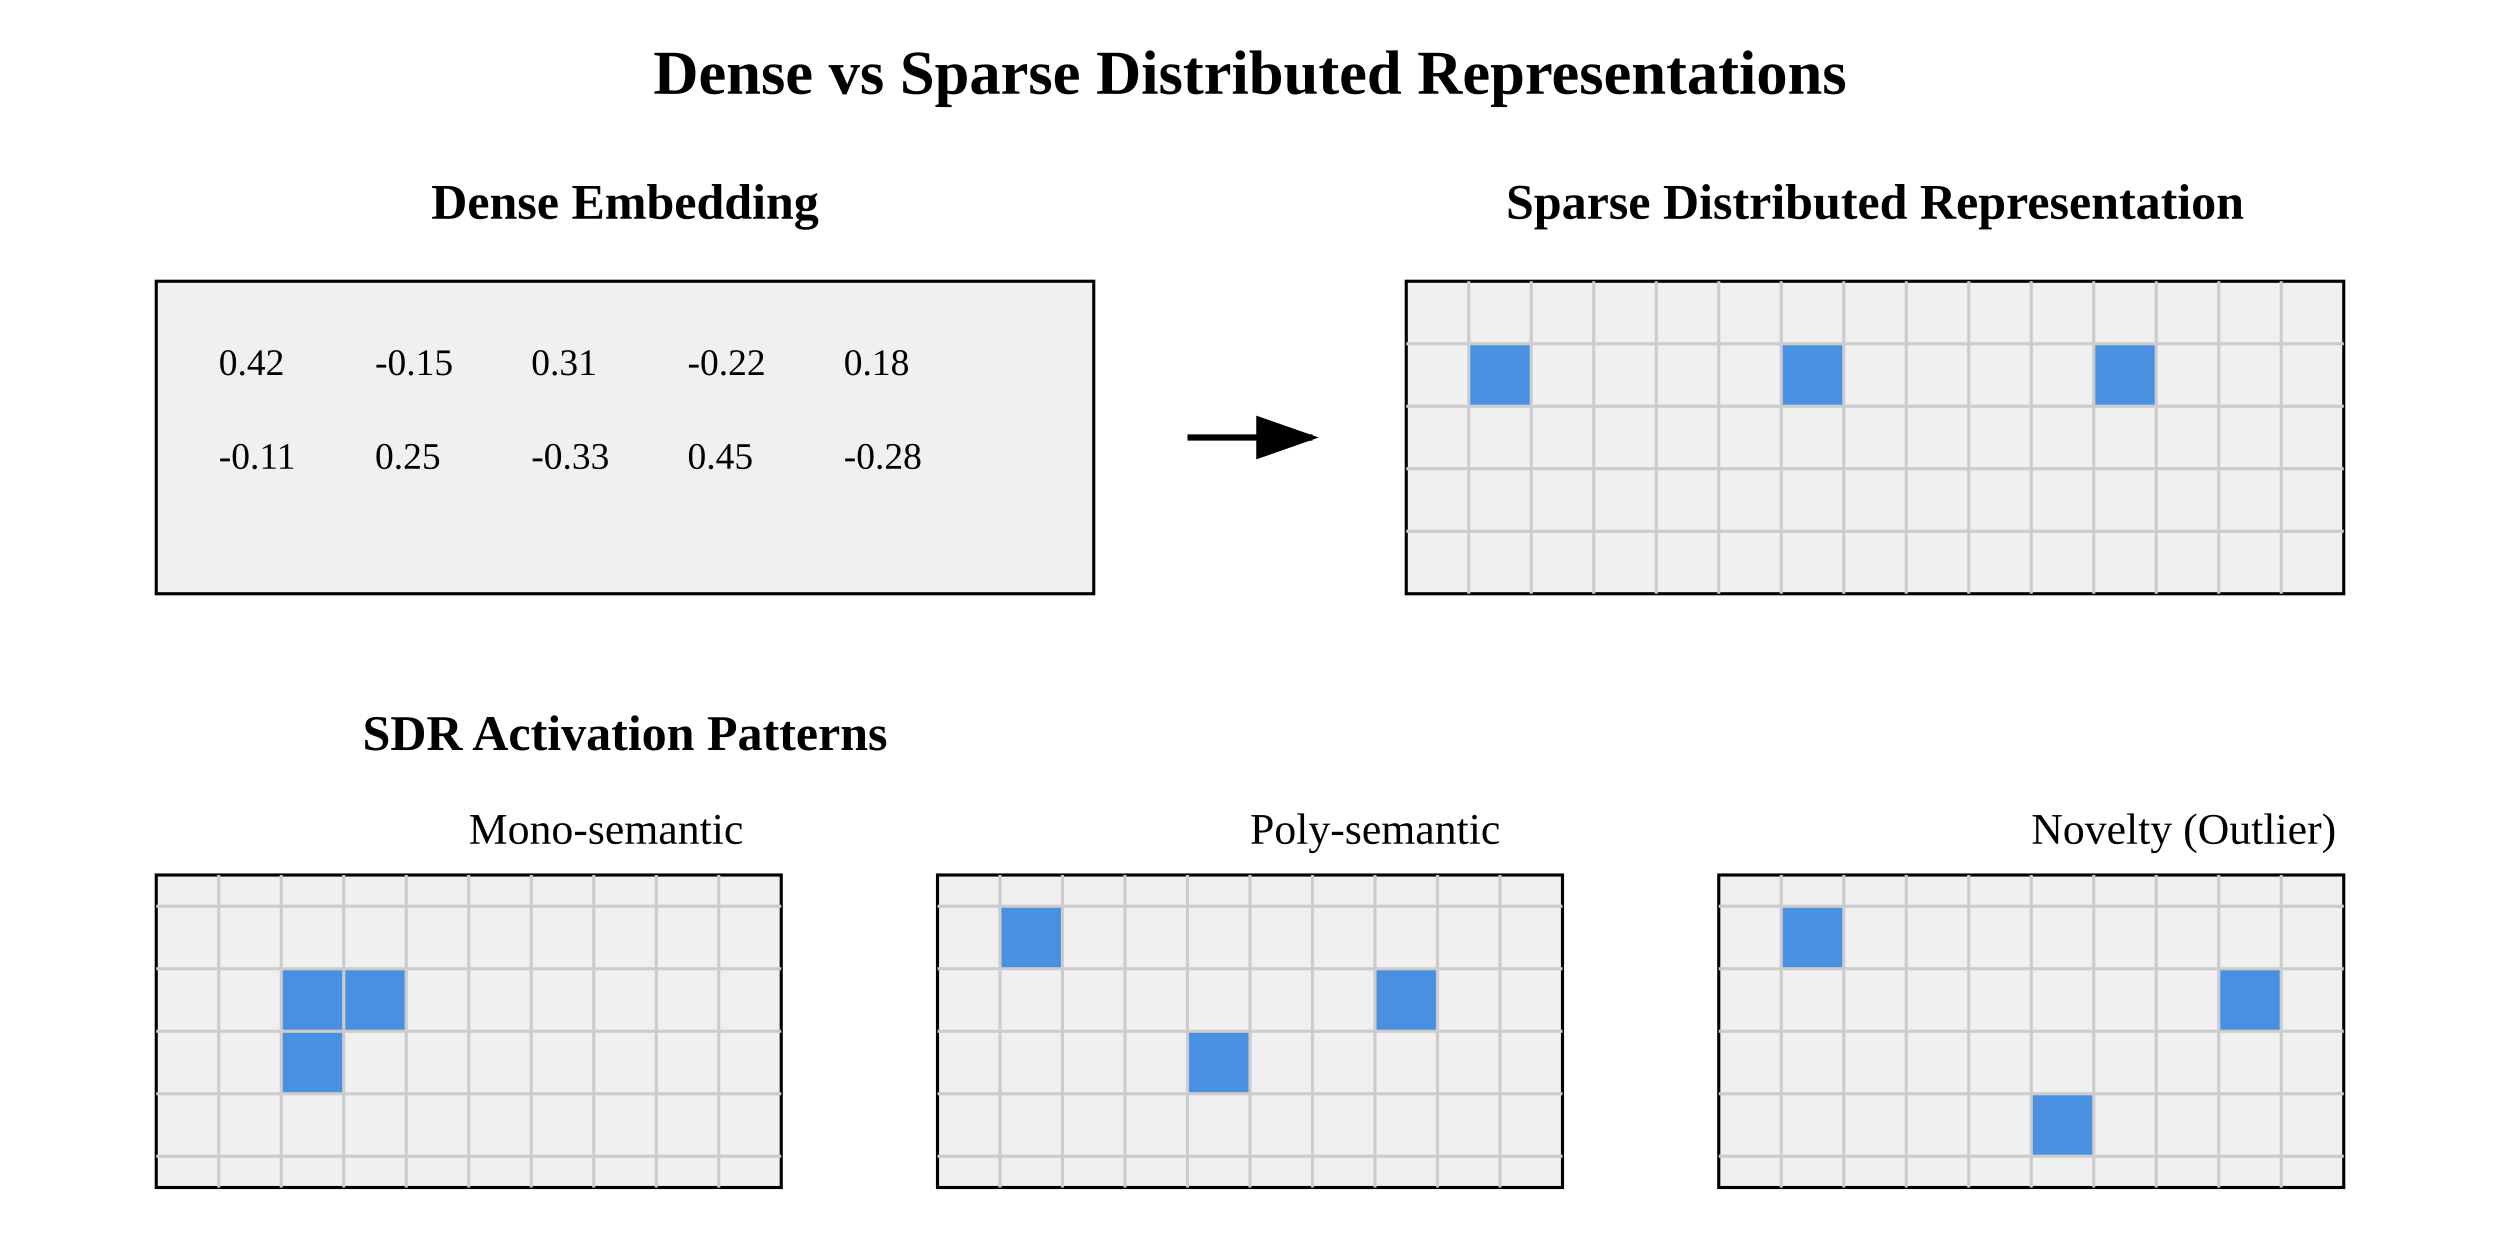
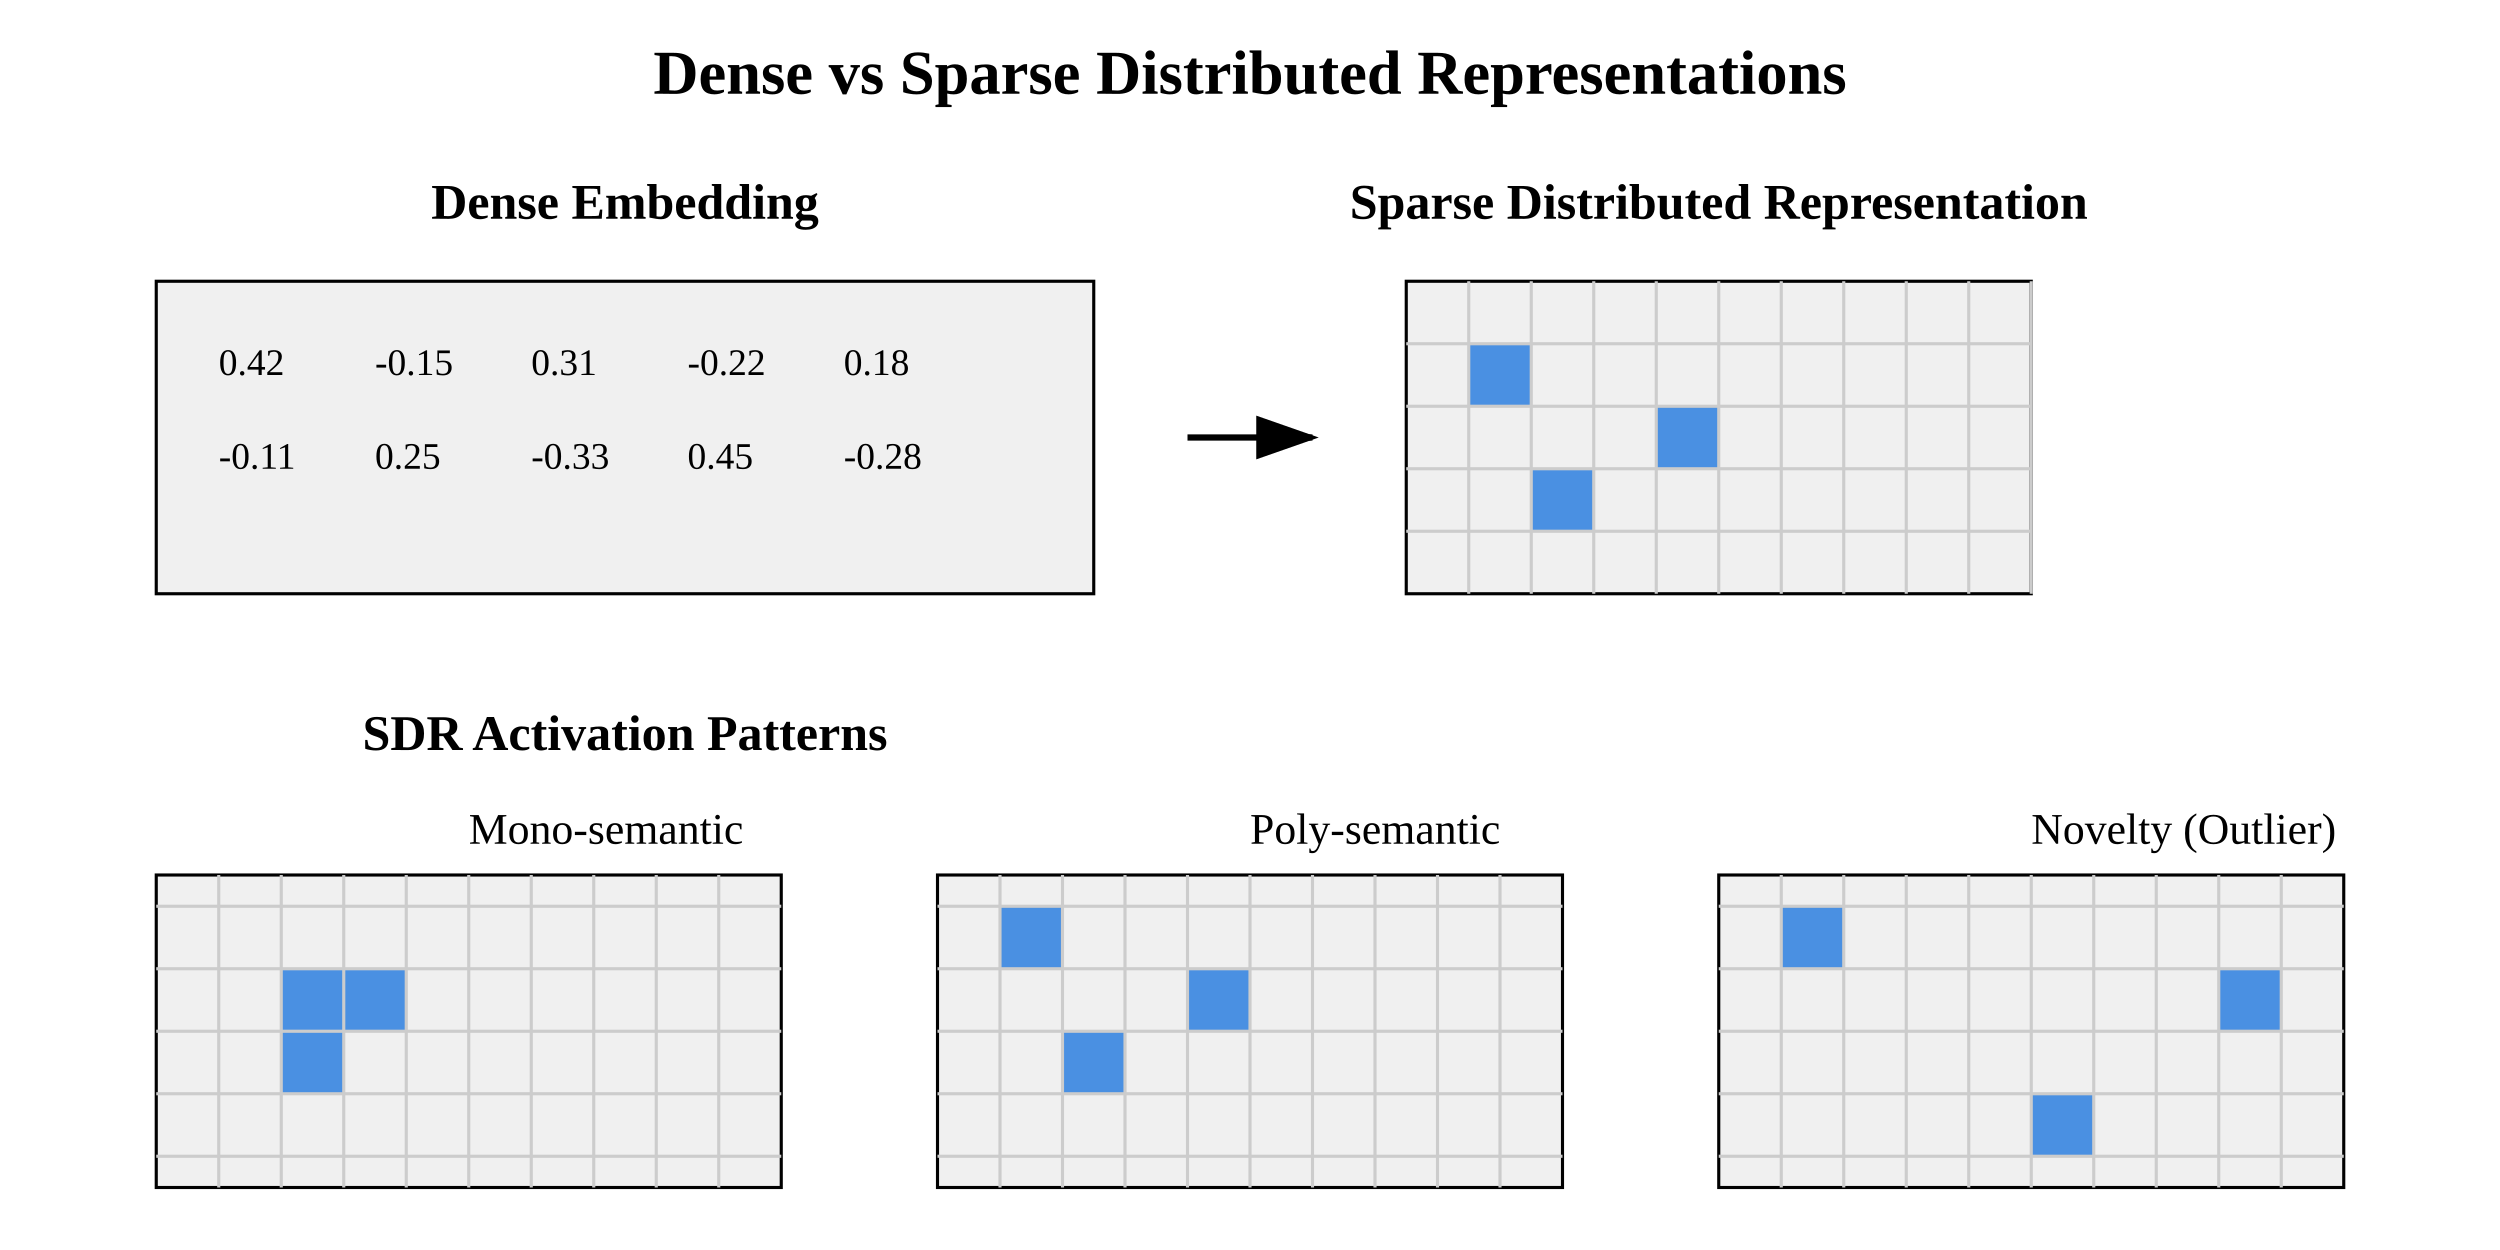
<svg xmlns="http://www.w3.org/2000/svg" viewBox="0 0 800 400">
  <rect width="800" height="400" fill="#ffffff" />
  <text x="400" y="30" text-anchor="middle" font-size="20" font-weight="bold">Dense vs Sparse Distributed Representations</text>
  <text x="200" y="70" text-anchor="middle" font-size="16" font-weight="bold">Dense Embedding</text>
  <rect x="50" y="90" width="300" height="100" fill="#f0f0f0" stroke="#000000" />
  <g font-size="12">
    <text x="70" y="120">0.42</text>
    <text x="120" y="120">-0.15</text>
    <text x="170" y="120">0.31</text>
    <text x="220" y="120">-0.22</text>
    <text x="270" y="120">0.18</text>
    <text x="70" y="150">-0.11</text>
    <text x="120" y="150">0.25</text>
    <text x="170" y="150">-0.33</text>
    <text x="220" y="150">0.45</text>
    <text x="270" y="150">-0.28</text>
  </g>
-   <text x="600" y="70" text-anchor="middle" font-size="16" font-weight="bold">Sparse Distributed Representation</text>
-   <rect x="450" y="90" width="300" height="100" fill="#f0f0f0" stroke="#000000" />
+   <text x="550" y="70" text-anchor="middle" font-size="16" font-weight="bold">Sparse Distributed Representation</text>
+   <rect x="450" y="90" width="200" height="100" fill="#f0f0f0" stroke="#000000" />
  <rect x="470" y="110" width="20" height="20" fill="#4a90e2" />
-   <rect x="570" y="110" width="20" height="20" fill="#4a90e2" />
-   <rect x="670" y="110" width="20" height="20" fill="#4a90e2" />
+   <rect x="530" y="130" width="20" height="20" fill="#4a90e2" />
+   <rect x="490" y="150" width="20" height="20" fill="#4a90e2" />
  <g stroke="#cccccc" stroke-width="1">
    <line x1="470" y1="90" x2="470" y2="190" />
    <line x1="490" y1="90" x2="490" y2="190" />
    <line x1="510" y1="90" x2="510" y2="190" />
    <line x1="530" y1="90" x2="530" y2="190" />
    <line x1="550" y1="90" x2="550" y2="190" />
    <line x1="570" y1="90" x2="570" y2="190" />
    <line x1="590" y1="90" x2="590" y2="190" />
    <line x1="610" y1="90" x2="610" y2="190" />
    <line x1="630" y1="90" x2="630" y2="190" />
    <line x1="650" y1="90" x2="650" y2="190" />
-     <line x1="670" y1="90" x2="670" y2="190" />
-     <line x1="690" y1="90" x2="690" y2="190" />
-     <line x1="710" y1="90" x2="710" y2="190" />
-     <line x1="730" y1="90" x2="730" y2="190" />
-     <line x1="450" y1="110" x2="750" y2="110" />
-     <line x1="450" y1="130" x2="750" y2="130" />
-     <line x1="450" y1="150" x2="750" y2="150" />
-     <line x1="450" y1="170" x2="750" y2="170" />
+     <line x1="450" y1="110" x2="650" y2="110" />
+     <line x1="450" y1="130" x2="650" y2="130" />
+     <line x1="450" y1="150" x2="650" y2="150" />
+     <line x1="450" y1="170" x2="650" y2="170" />
  </g>
  <path d="M 380 140 L 420 140" stroke="#000000" stroke-width="2" marker-end="url(#arrowhead)" />
  <defs>
    <marker id="arrowhead" markerWidth="10" markerHeight="7" refX="9" refY="3.5" orient="auto">
      <polygon points="0 0, 10 3.5, 0 7" fill="#000000" />
    </marker>
  </defs>
  <text x="200" y="240" text-anchor="middle" font-size="16" font-weight="bold">SDR Activation Patterns</text>
  <text x="150" y="270" font-size="14">Mono-semantic</text>
  <rect x="50" y="280" width="200" height="100" fill="#f0f0f0" stroke="#000000" />
  <rect x="90" y="310" width="20" height="20" fill="#4a90e2" />
  <rect x="110" y="310" width="20" height="20" fill="#4a90e2" />
  <rect x="90" y="330" width="20" height="20" fill="#4a90e2" />
  <g stroke="#cccccc" stroke-width="1">
    <line x1="70" y1="280" x2="70" y2="380" />
    <line x1="90" y1="280" x2="90" y2="380" />
    <line x1="110" y1="280" x2="110" y2="380" />
    <line x1="130" y1="280" x2="130" y2="380" />
    <line x1="150" y1="280" x2="150" y2="380" />
    <line x1="170" y1="280" x2="170" y2="380" />
    <line x1="190" y1="280" x2="190" y2="380" />
    <line x1="210" y1="280" x2="210" y2="380" />
    <line x1="230" y1="280" x2="230" y2="380" />
    <line x1="50" y1="290" x2="250" y2="290" />
    <line x1="50" y1="310" x2="250" y2="310" />
    <line x1="50" y1="330" x2="250" y2="330" />
    <line x1="50" y1="350" x2="250" y2="350" />
    <line x1="50" y1="370" x2="250" y2="370" />
  </g>
  <text x="400" y="270" font-size="14">Poly-semantic</text>
  <rect x="300" y="280" width="200" height="100" fill="#f0f0f0" stroke="#000000" />
  <rect x="320" y="290" width="20" height="20" fill="#4a90e2" />
-   <rect x="380" y="330" width="20" height="20" fill="#4a90e2" />
-   <rect x="440" y="310" width="20" height="20" fill="#4a90e2" />
+   <rect x="340" y="330" width="20" height="20" fill="#4a90e2" />
+   <rect x="380" y="310" width="20" height="20" fill="#4a90e2" />
  <g stroke="#cccccc" stroke-width="1">
    <line x1="320" y1="280" x2="320" y2="380" />
    <line x1="340" y1="280" x2="340" y2="380" />
    <line x1="360" y1="280" x2="360" y2="380" />
    <line x1="380" y1="280" x2="380" y2="380" />
    <line x1="400" y1="280" x2="400" y2="380" />
    <line x1="420" y1="280" x2="420" y2="380" />
    <line x1="440" y1="280" x2="440" y2="380" />
    <line x1="460" y1="280" x2="460" y2="380" />
    <line x1="480" y1="280" x2="480" y2="380" />
    <line x1="300" y1="290" x2="500" y2="290" />
    <line x1="300" y1="310" x2="500" y2="310" />
    <line x1="300" y1="330" x2="500" y2="330" />
    <line x1="300" y1="350" x2="500" y2="350" />
    <line x1="300" y1="370" x2="500" y2="370" />
  </g>
  <text x="650" y="270" font-size="14">Novelty (Outlier)</text>
  <rect x="550" y="280" width="200" height="100" fill="#f0f0f0" stroke="#000000" />
  <rect x="570" y="290" width="20" height="20" fill="#4a90e2" />
  <rect x="650" y="350" width="20" height="20" fill="#4a90e2" />
  <rect x="710" y="310" width="20" height="20" fill="#4a90e2" />
  <g stroke="#cccccc" stroke-width="1">
    <line x1="570" y1="280" x2="570" y2="380" />
    <line x1="590" y1="280" x2="590" y2="380" />
    <line x1="610" y1="280" x2="610" y2="380" />
    <line x1="630" y1="280" x2="630" y2="380" />
    <line x1="650" y1="280" x2="650" y2="380" />
    <line x1="670" y1="280" x2="670" y2="380" />
    <line x1="690" y1="280" x2="690" y2="380" />
    <line x1="710" y1="280" x2="710" y2="380" />
    <line x1="730" y1="280" x2="730" y2="380" />
    <line x1="550" y1="290" x2="750" y2="290" />
    <line x1="550" y1="310" x2="750" y2="310" />
    <line x1="550" y1="330" x2="750" y2="330" />
    <line x1="550" y1="350" x2="750" y2="350" />
    <line x1="550" y1="370" x2="750" y2="370" />
  </g>
</svg>
